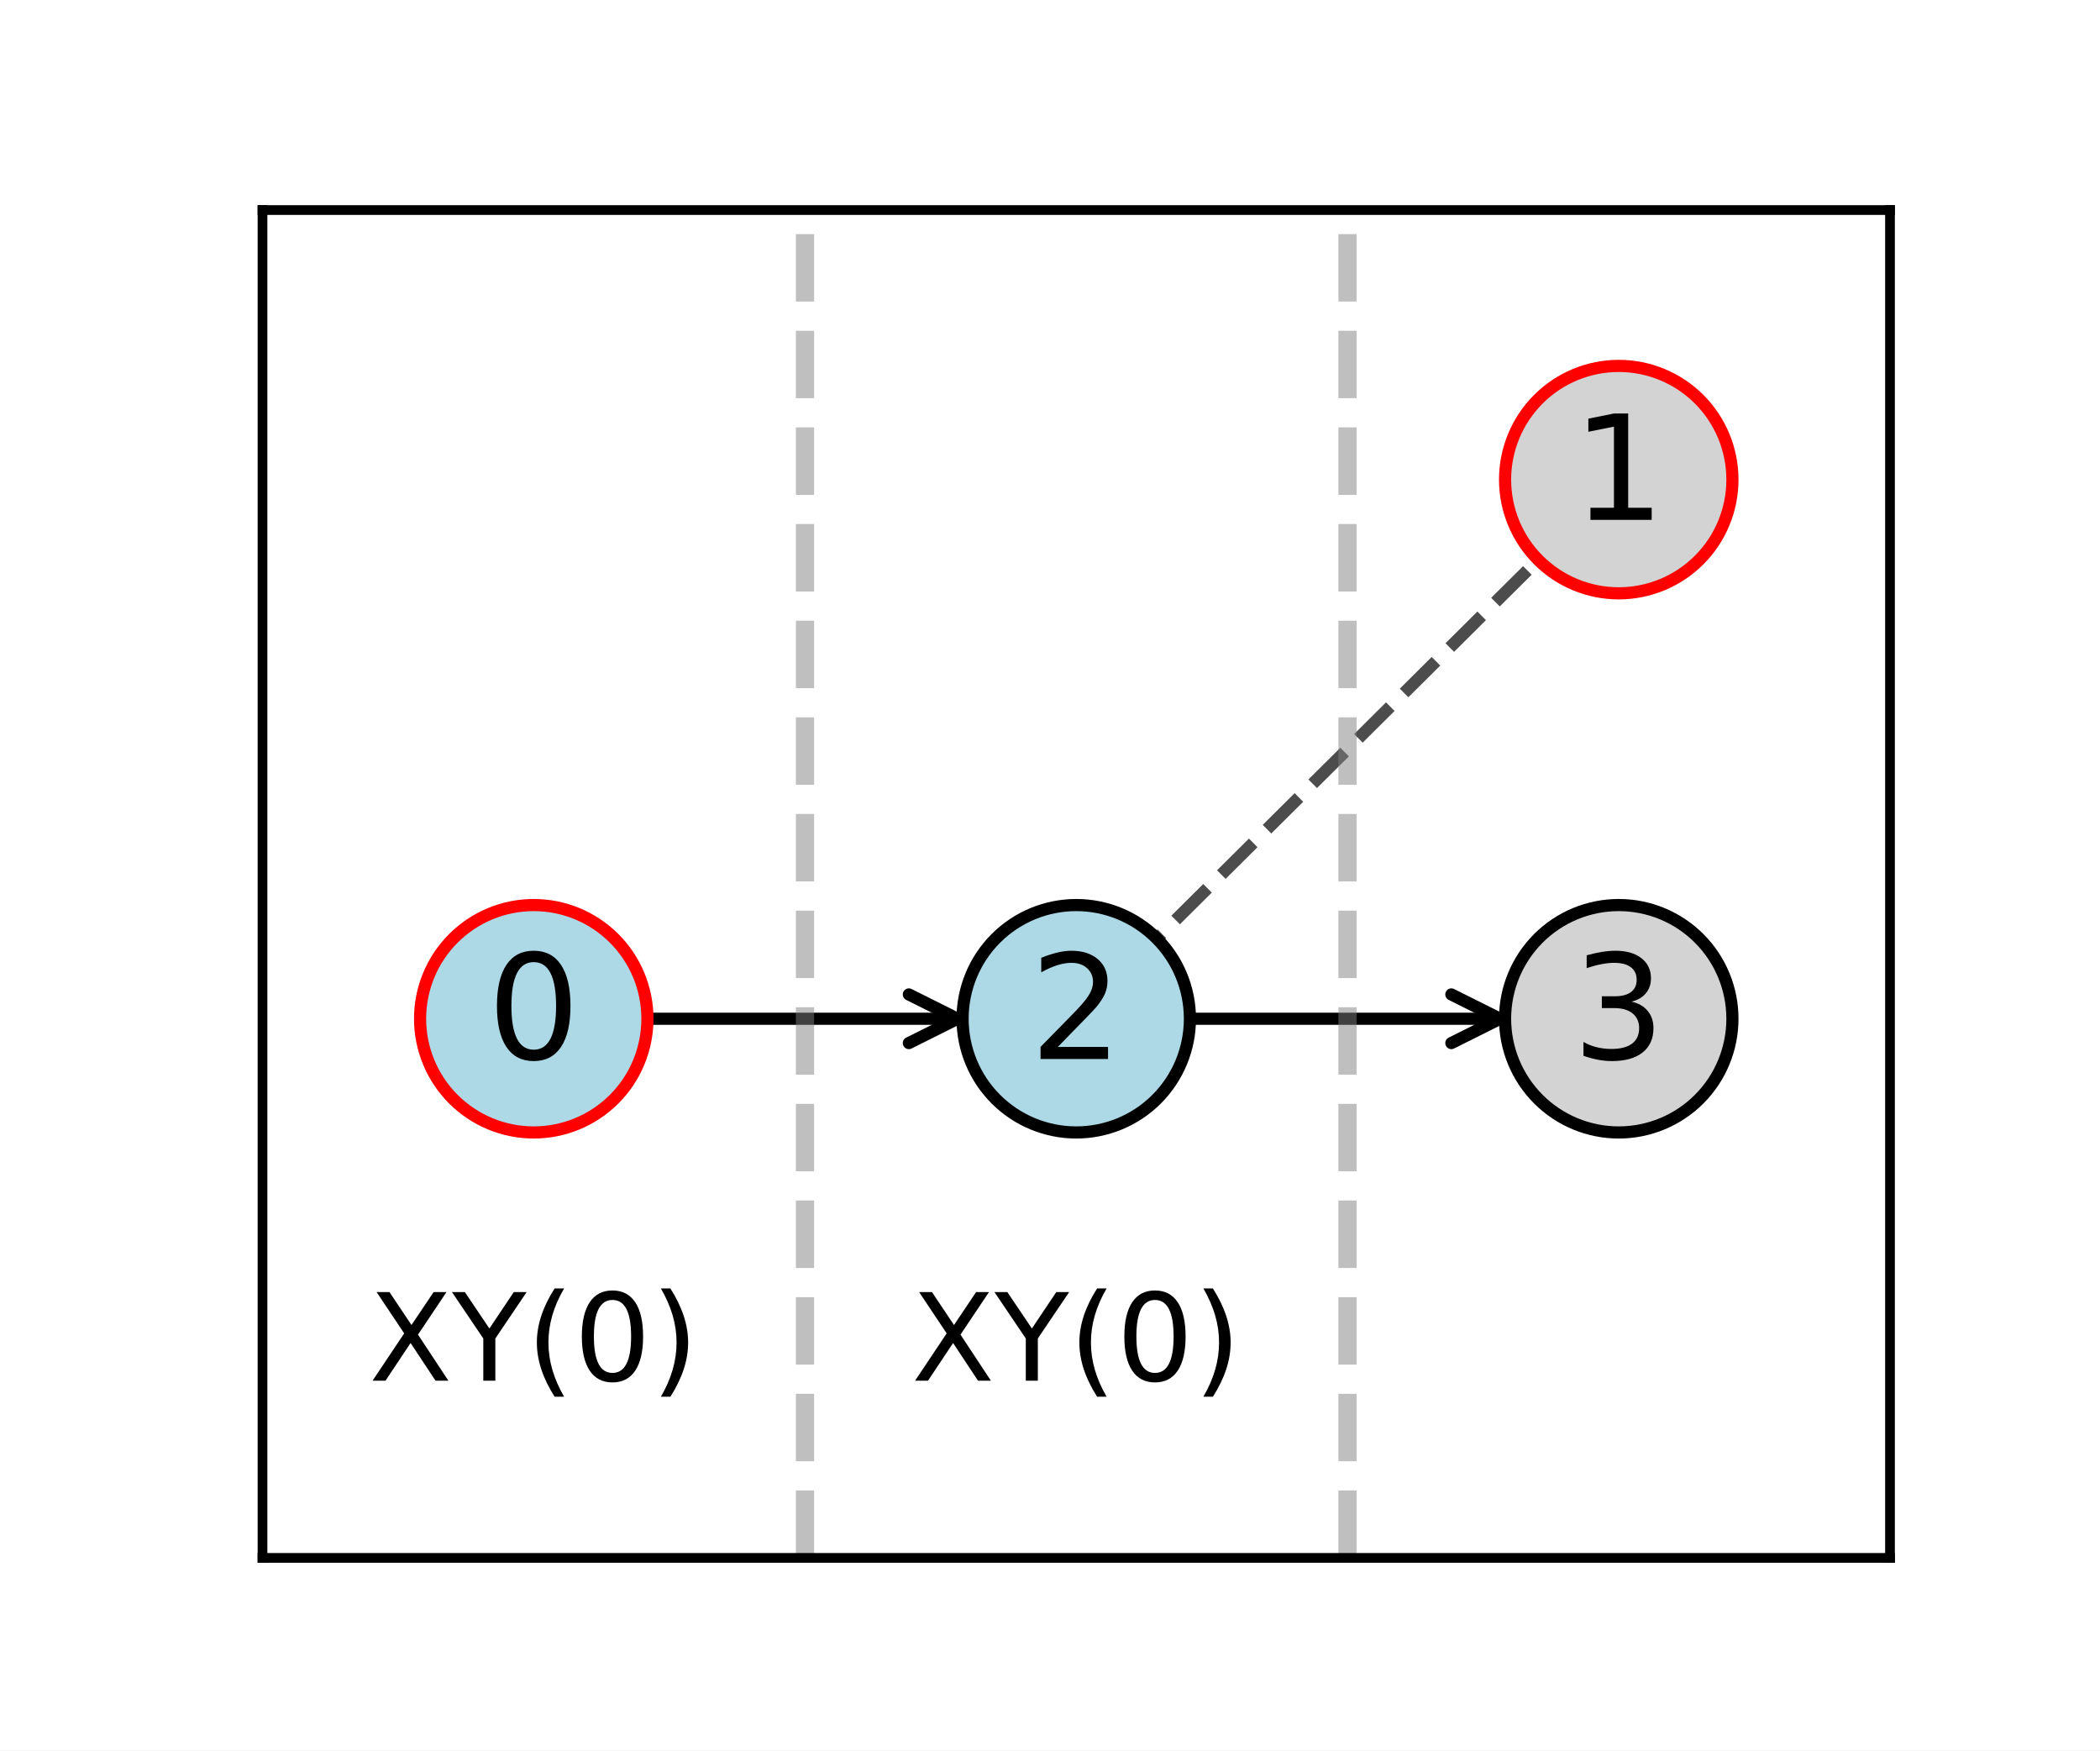
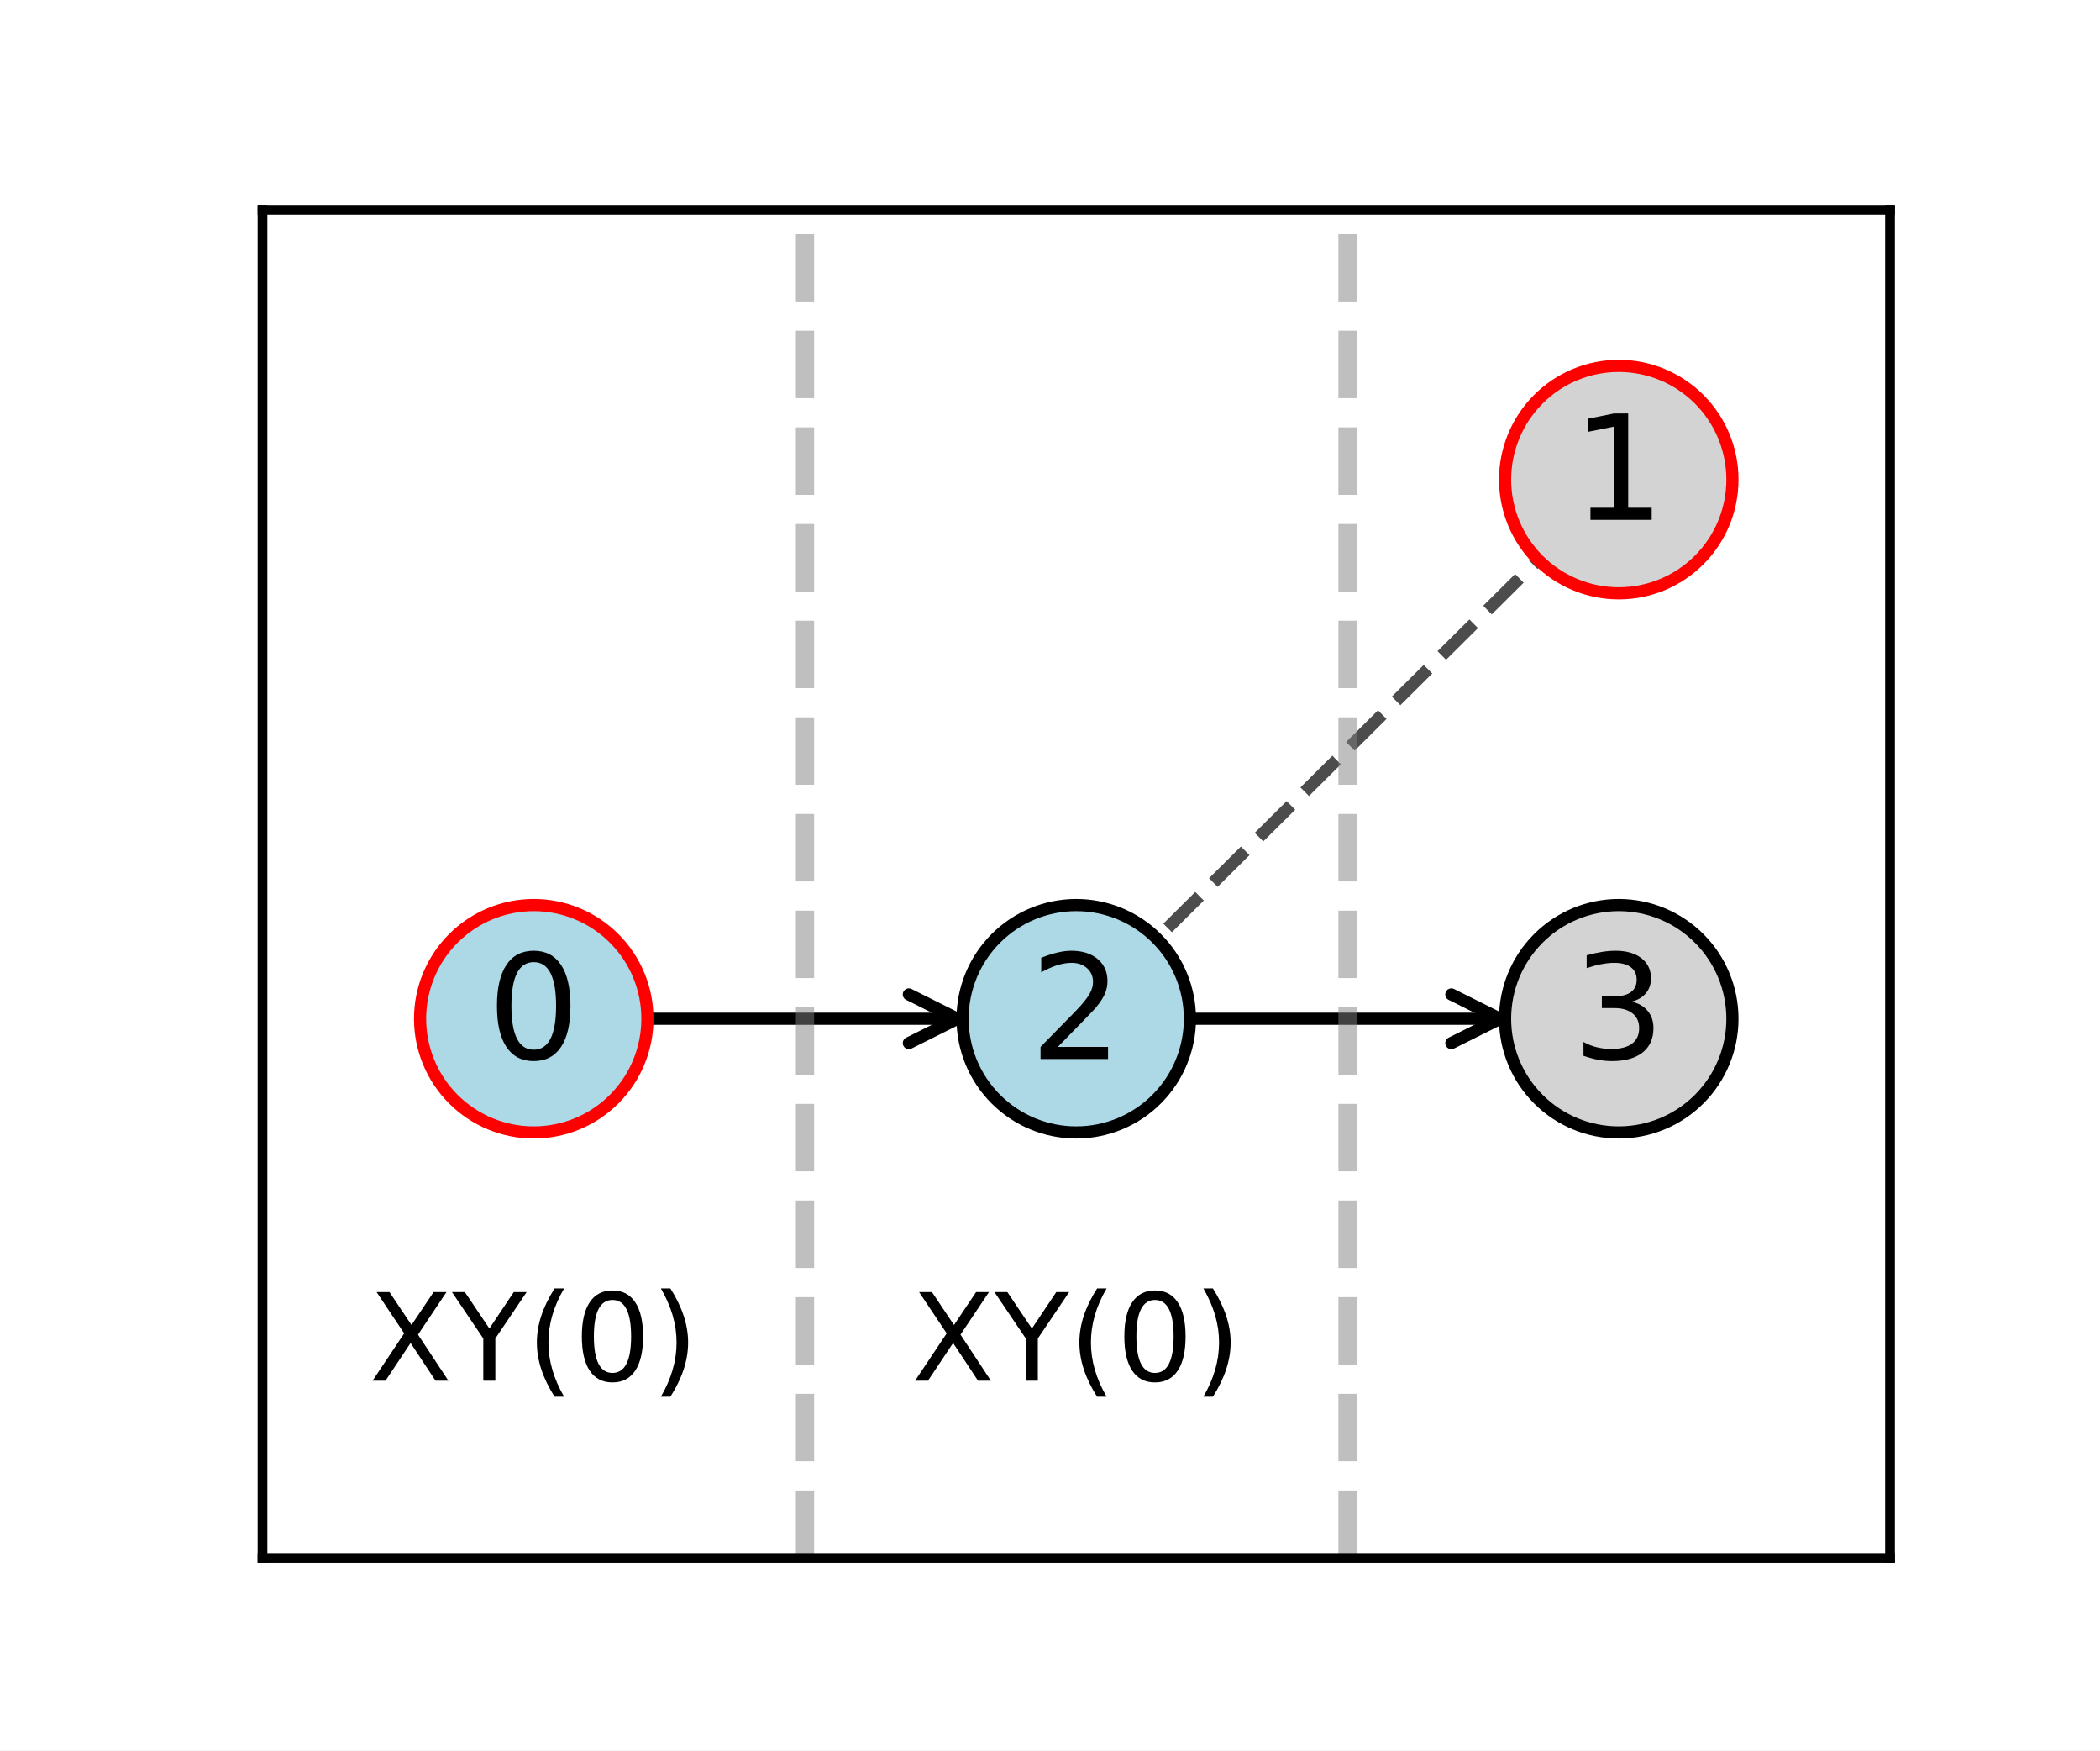
<svg xmlns="http://www.w3.org/2000/svg" xmlns:xlink="http://www.w3.org/1999/xlink" width="172.8pt" height="144pt" viewBox="0 0 172.8 144" version="1.1">
  <defs>
    <style type="text/css">*{stroke-linejoin: round; stroke-linecap: butt}</style>
  </defs>
  <g id="figure_1">
    <g id="patch_1">
      <path d="M 0 144  L 172.8 144  L 172.8 0  L 0 0  z " style="fill: #ffffff" />
    </g>
    <g id="axes_1">
      <g id="patch_2">
        <path d="M 21.6 128.16  L 155.52 128.16  L 155.52 17.28  L 21.6 17.28  z " style="fill: #ffffff" />
      </g>
      <g id="patch_3">
-         <path d="M 97.222 83.808  Q 110.883 83.808 123.426 83.808  " clip-path="url(#p88caea633a)" style="fill: none; stroke: #000000; stroke-linecap: round" />
-         <path d="M 119.426 81.808  L 123.426 83.808  L 119.426 85.808  " clip-path="url(#p88caea633a)" style="fill: none; stroke: #000000; stroke-linecap: round" />
+         <path d="M 97.222 83.808  Q 110.883 83.808 123.426 83.808  " clip-path="url(#p3296252613)" style="fill: none; stroke: #000000; stroke-linecap: round" />
+         <path d="M 119.426 81.808  L 123.426 83.808  L 119.426 85.808  " clip-path="url(#p3296252613)" style="fill: none; stroke: #000000; stroke-linecap: round" />
      </g>
      <g id="patch_4">
-         <path d="M 52.582 83.808  Q 66.243 83.808 78.786 83.808  " clip-path="url(#p88caea633a)" style="fill: none; stroke: #000000; stroke-linecap: round" />
-         <path d="M 74.786 81.808  L 78.786 83.808  L 74.786 85.808  " clip-path="url(#p88caea633a)" style="fill: none; stroke: #000000; stroke-linecap: round" />
+         <path d="M 52.582 83.808  Q 66.243 83.808 78.786 83.808  " clip-path="url(#p3296252613)" style="fill: none; stroke: #000000; stroke-linecap: round" />
+         <path d="M 74.786 81.808  L 78.786 83.808  L 74.786 85.808  " clip-path="url(#p3296252613)" style="fill: none; stroke: #000000; stroke-linecap: round" />
      </g>
      <g id="LineCollection_1">
-         <path d="M 133.2 39.456  L 88.56 83.808  " clip-path="url(#p88caea633a)" style="fill: none; stroke-dasharray: 3.7,1.6; stroke-dashoffset: 0; stroke: #000000; stroke-opacity: 0.7" />
+         <path d="M 88.56 83.808  L 133.2 39.456  " clip-path="url(#p3296252613)" style="fill: none; stroke-dasharray: 3.7,1.6; stroke-dashoffset: 0; stroke: #000000; stroke-opacity: 0.7" />
      </g>
      <g id="matplotlib.axis_1">
        <g id="xtick_1" />
        <g id="xtick_2" />
        <g id="xtick_3" />
      </g>
      <g id="matplotlib.axis_2">
        <g id="ytick_1" />
        <g id="ytick_2" />
        <g id="ytick_3" />
        <g id="ytick_4" />
        <g id="ytick_5" />
        <g id="ytick_6" />
      </g>
      <g id="PathCollection_1">
        <defs>
-           <path id="m9f0068f3e9" d="M 0 9.354  C 2.481 9.354 4.86 8.369 6.614 6.614  C 8.369 4.86 9.354 2.481 9.354 0  C 9.354 -2.481 8.369 -4.86 6.614 -6.614  C 4.86 -8.369 2.481 -9.354 0 -9.354  C -2.481 -9.354 -4.86 -8.369 -6.614 -6.614  C -8.369 -4.86 -9.354 -2.481 -9.354 0  C -9.354 2.481 -8.369 4.86 -6.614 6.614  C -4.86 8.369 -2.481 9.354 0 9.354  z " style="stroke: #ff0000" />
+           <path id="me483a27d2c" d="M 0 9.354  C 2.481 9.354 4.86 8.369 6.614 6.614  C 8.369 4.86 9.354 2.481 9.354 0  C 9.354 -2.481 8.369 -4.86 6.614 -6.614  C 4.86 -8.369 2.481 -9.354 0 -9.354  C -2.481 -9.354 -4.86 -8.369 -6.614 -6.614  C -8.369 -4.86 -9.354 -2.481 -9.354 0  C -9.354 2.481 -8.369 4.86 -6.614 6.614  C -4.86 8.369 -2.481 9.354 0 9.354  z " style="stroke: #ff0000" />
        </defs>
-         <g clip-path="url(#p88caea633a)">
-           <use xlink:href="#m9f0068f3e9" x="43.92" y="83.808" style="fill: #add8e6; stroke: #ff0000" />
+         <g clip-path="url(#p3296252613)">
+           <use xlink:href="#me483a27d2c" x="43.92" y="83.808" style="fill: #add8e6; stroke: #ff0000" />
        </g>
      </g>
      <g id="PathCollection_2">
        <defs>
-           <path id="m3a608ec833" d="M 0 9.354  C 2.481 9.354 4.86 8.369 6.614 6.614  C 8.369 4.86 9.354 2.481 9.354 0  C 9.354 -2.481 8.369 -4.86 6.614 -6.614  C 4.86 -8.369 2.481 -9.354 0 -9.354  C -2.481 -9.354 -4.86 -8.369 -6.614 -6.614  C -8.369 -4.86 -9.354 -2.481 -9.354 0  C -9.354 2.481 -8.369 4.86 -6.614 6.614  C -4.86 8.369 -2.481 9.354 0 9.354  z " style="stroke: #ff0000" />
+           <path id="m39fffe2571" d="M 0 9.354  C 2.481 9.354 4.86 8.369 6.614 6.614  C 8.369 4.86 9.354 2.481 9.354 0  C 9.354 -2.481 8.369 -4.86 6.614 -6.614  C 4.86 -8.369 2.481 -9.354 0 -9.354  C -2.481 -9.354 -4.86 -8.369 -6.614 -6.614  C -8.369 -4.86 -9.354 -2.481 -9.354 0  C -9.354 2.481 -8.369 4.86 -6.614 6.614  C -4.86 8.369 -2.481 9.354 0 9.354  z " style="stroke: #000000" />
        </defs>
-         <g clip-path="url(#p88caea633a)">
-           <use xlink:href="#m3a608ec833" x="133.2" y="39.456" style="fill: #d3d3d3; stroke: #ff0000" />
+         <g clip-path="url(#p3296252613)">
+           <use xlink:href="#m39fffe2571" x="88.56" y="83.808" style="fill: #add8e6; stroke: #000000" />
        </g>
      </g>
      <g id="PathCollection_3">
        <defs>
-           <path id="mdc8f726ae6" d="M 0 9.354  C 2.481 9.354 4.86 8.369 6.614 6.614  C 8.369 4.86 9.354 2.481 9.354 0  C 9.354 -2.481 8.369 -4.86 6.614 -6.614  C 4.86 -8.369 2.481 -9.354 0 -9.354  C -2.481 -9.354 -4.86 -8.369 -6.614 -6.614  C -8.369 -4.86 -9.354 -2.481 -9.354 0  C -9.354 2.481 -8.369 4.86 -6.614 6.614  C -4.86 8.369 -2.481 9.354 0 9.354  z " style="stroke: #000000" />
+           <path id="mbf1491e060" d="M 0 9.354  C 2.481 9.354 4.86 8.369 6.614 6.614  C 8.369 4.86 9.354 2.481 9.354 0  C 9.354 -2.481 8.369 -4.86 6.614 -6.614  C 4.86 -8.369 2.481 -9.354 0 -9.354  C -2.481 -9.354 -4.86 -8.369 -6.614 -6.614  C -8.369 -4.86 -9.354 -2.481 -9.354 0  C -9.354 2.481 -8.369 4.86 -6.614 6.614  C -4.86 8.369 -2.481 9.354 0 9.354  z " style="stroke: #ff0000" />
        </defs>
-         <g clip-path="url(#p88caea633a)">
-           <use xlink:href="#mdc8f726ae6" x="88.56" y="83.808" style="fill: #add8e6; stroke: #000000" />
+         <g clip-path="url(#p3296252613)">
+           <use xlink:href="#mbf1491e060" x="133.2" y="39.456" style="fill: #d3d3d3; stroke: #ff0000" />
        </g>
      </g>
      <g id="PathCollection_4">
        <defs>
-           <path id="mc282ccca53" d="M 0 9.354  C 2.481 9.354 4.86 8.369 6.614 6.614  C 8.369 4.86 9.354 2.481 9.354 0  C 9.354 -2.481 8.369 -4.86 6.614 -6.614  C 4.86 -8.369 2.481 -9.354 0 -9.354  C -2.481 -9.354 -4.86 -8.369 -6.614 -6.614  C -8.369 -4.86 -9.354 -2.481 -9.354 0  C -9.354 2.481 -8.369 4.86 -6.614 6.614  C -4.86 8.369 -2.481 9.354 0 9.354  z " style="stroke: #000000" />
+           <path id="m46ae26a1a1" d="M 0 9.354  C 2.481 9.354 4.86 8.369 6.614 6.614  C 8.369 4.86 9.354 2.481 9.354 0  C 9.354 -2.481 8.369 -4.86 6.614 -6.614  C 4.86 -8.369 2.481 -9.354 0 -9.354  C -2.481 -9.354 -4.86 -8.369 -6.614 -6.614  C -8.369 -4.86 -9.354 -2.481 -9.354 0  C -9.354 2.481 -8.369 4.86 -6.614 6.614  C -4.86 8.369 -2.481 9.354 0 9.354  z " style="stroke: #000000" />
        </defs>
-         <g clip-path="url(#p88caea633a)">
-           <use xlink:href="#mc282ccca53" x="133.2" y="83.808" style="fill: #d3d3d3; stroke: #000000" />
+         <g clip-path="url(#p3296252613)">
+           <use xlink:href="#m46ae26a1a1" x="133.2" y="83.808" style="fill: #d3d3d3; stroke: #000000" />
        </g>
      </g>
      <g id="line2d_1">
-         <path d="M 66.24 128.16  L 66.24 17.28  " clip-path="url(#p88caea633a)" style="fill: none; stroke-dasharray: 5.55,2.4; stroke-dashoffset: 0; stroke: #808080; stroke-opacity: 0.5; stroke-width: 1.5" />
+         <path d="M 66.24 128.16  L 66.24 17.28  " clip-path="url(#p3296252613)" style="fill: none; stroke-dasharray: 5.55,2.4; stroke-dashoffset: 0; stroke: #808080; stroke-opacity: 0.5; stroke-width: 1.5" />
      </g>
      <g id="line2d_2">
-         <path d="M 110.88 128.16  L 110.88 17.28  " clip-path="url(#p88caea633a)" style="fill: none; stroke-dasharray: 5.55,2.4; stroke-dashoffset: 0; stroke: #808080; stroke-opacity: 0.5; stroke-width: 1.5" />
+         <path d="M 110.88 128.16  L 110.88 17.28  " clip-path="url(#p3296252613)" style="fill: none; stroke-dasharray: 5.55,2.4; stroke-dashoffset: 0; stroke: #808080; stroke-opacity: 0.5; stroke-width: 1.5" />
      </g>
      <g id="patch_5">
        <path d="M 21.6 128.16  L 21.6 17.28  " style="fill: none; stroke: #000000; stroke-width: 0.8; stroke-linejoin: miter; stroke-linecap: square" />
      </g>
      <g id="patch_6">
        <path d="M 155.52 128.16  L 155.52 17.28  " style="fill: none; stroke: #000000; stroke-width: 0.8; stroke-linejoin: miter; stroke-linecap: square" />
      </g>
      <g id="patch_7">
        <path d="M 21.6 128.16  L 155.52 128.16  " style="fill: none; stroke: #000000; stroke-width: 0.8; stroke-linejoin: miter; stroke-linecap: square" />
      </g>
      <g id="patch_8">
        <path d="M 21.6 17.28  L 155.52 17.28  " style="fill: none; stroke: #000000; stroke-width: 0.8; stroke-linejoin: miter; stroke-linecap: square" />
      </g>
      <g id="text_1">
-         <g clip-path="url(#p88caea633a)">
+         <g clip-path="url(#p3296252613)">
          <g transform="translate(40.1025 87.11925) scale(0.12 -0.12)">
            <defs>
              <path id="DejaVuSans-30" d="M 2034 4250  Q 1547 4250 1301 3770  Q 1056 3291 1056 2328  Q 1056 1369 1301 889  Q 1547 409 2034 409  Q 2525 409 2770 889  Q 3016 1369 3016 2328  Q 3016 3291 2770 3770  Q 2525 4250 2034 4250  z M 2034 4750  Q 2819 4750 3233 4129  Q 3647 3509 3647 2328  Q 3647 1150 3233 529  Q 2819 -91 2034 -91  Q 1250 -91 836 529  Q 422 1150 422 2328  Q 422 3509 836 4129  Q 1250 4750 2034 4750  z " transform="scale(0.015625)" />
            </defs>
            <use xlink:href="#DejaVuSans-30" />
          </g>
        </g>
      </g>
      <g id="text_2">
-         <g clip-path="url(#p88caea633a)">
+         <g clip-path="url(#p3296252613)">
+           <g transform="translate(84.7425 87.11925) scale(0.12 -0.12)">
+             <defs>
+               <path id="DejaVuSans-32" d="M 1228 531  L 3431 531  L 3431 0  L 469 0  L 469 531  Q 828 903 1448 1529  Q 2069 2156 2228 2338  Q 2531 2678 2651 2914  Q 2772 3150 2772 3378  Q 2772 3750 2511 3984  Q 2250 4219 1831 4219  Q 1534 4219 1204 4116  Q 875 4013 500 3803  L 500 4441  Q 881 4594 1212 4672  Q 1544 4750 1819 4750  Q 2544 4750 2975 4387  Q 3406 4025 3406 3419  Q 3406 3131 3298 2873  Q 3191 2616 2906 2266  Q 2828 2175 2409 1742  Q 1991 1309 1228 531  z " transform="scale(0.015625)" />
+             </defs>
+             <use xlink:href="#DejaVuSans-32" />
+           </g>
+         </g>
+       </g>
+       <g id="text_3">
+         <g clip-path="url(#p3296252613)">
          <g transform="translate(129.3825 42.76725) scale(0.12 -0.12)">
            <defs>
              <path id="DejaVuSans-31" d="M 794 531  L 1825 531  L 1825 4091  L 703 3866  L 703 4441  L 1819 4666  L 2450 4666  L 2450 531  L 3481 531  L 3481 0  L 794 0  L 794 531  z " transform="scale(0.015625)" />
            </defs>
            <use xlink:href="#DejaVuSans-31" />
          </g>
        </g>
      </g>
-       <g id="text_3">
-         <g clip-path="url(#p88caea633a)">
-           <g transform="translate(84.7425 87.11925) scale(0.12 -0.12)">
-             <defs>
-               <path id="DejaVuSans-32" d="M 1228 531  L 3431 531  L 3431 0  L 469 0  L 469 531  Q 828 903 1448 1529  Q 2069 2156 2228 2338  Q 2531 2678 2651 2914  Q 2772 3150 2772 3378  Q 2772 3750 2511 3984  Q 2250 4219 1831 4219  Q 1534 4219 1204 4116  Q 875 4013 500 3803  L 500 4441  Q 881 4594 1212 4672  Q 1544 4750 1819 4750  Q 2544 4750 2975 4387  Q 3406 4025 3406 3419  Q 3406 3131 3298 2873  Q 3191 2616 2906 2266  Q 2828 2175 2409 1742  Q 1991 1309 1228 531  z " transform="scale(0.015625)" />
-             </defs>
-             <use xlink:href="#DejaVuSans-32" />
-           </g>
-         </g>
-       </g>
      <g id="text_4">
-         <g clip-path="url(#p88caea633a)">
+         <g clip-path="url(#p3296252613)">
          <g transform="translate(129.3825 87.11925) scale(0.12 -0.12)">
            <defs>
              <path id="DejaVuSans-33" d="M 2597 2516  Q 3050 2419 3304 2112  Q 3559 1806 3559 1356  Q 3559 666 3084 287  Q 2609 -91 1734 -91  Q 1441 -91 1130 -33  Q 819 25 488 141  L 488 750  Q 750 597 1062 519  Q 1375 441 1716 441  Q 2309 441 2620 675  Q 2931 909 2931 1356  Q 2931 1769 2642 2001  Q 2353 2234 1838 2234  L 1294 2234  L 1294 2753  L 1863 2753  Q 2328 2753 2575 2939  Q 2822 3125 2822 3475  Q 2822 3834 2567 4026  Q 2313 4219 1838 4219  Q 1578 4219 1281 4162  Q 984 4106 628 3988  L 628 4550  Q 988 4650 1302 4700  Q 1616 4750 1894 4750  Q 2613 4750 3031 4423  Q 3450 4097 3450 3541  Q 3450 3153 3228 2886  Q 3006 2619 2597 2516  z " transform="scale(0.015625)" />
            </defs>
            <use xlink:href="#DejaVuSans-33" />
          </g>
        </g>
      </g>
      <g id="text_5">
        <g transform="translate(30.35828 113.5824) scale(0.1 -0.1)">
          <defs>
            <path id="DejaVuSans-58" d="M 403 4666  L 1081 4666  L 2241 2931  L 3406 4666  L 4084 4666  L 2584 2425  L 4184 0  L 3506 0  L 2194 1984  L 872 0  L 191 0  L 1856 2491  L 403 4666  z " transform="scale(0.015625)" />
            <path id="DejaVuSans-59" d="M -13 4666  L 666 4666  L 1959 2747  L 3244 4666  L 3922 4666  L 2272 2222  L 2272 0  L 1638 0  L 1638 2222  L -13 4666  z " transform="scale(0.015625)" />
            <path id="DejaVuSans-28" d="M 1984 4856  Q 1566 4138 1362 3434  Q 1159 2731 1159 2009  Q 1159 1288 1364 580  Q 1569 -128 1984 -844  L 1484 -844  Q 1016 -109 783 600  Q 550 1309 550 2009  Q 550 2706 781 3412  Q 1013 4119 1484 4856  L 1984 4856  z " transform="scale(0.015625)" />
            <path id="DejaVuSans-29" d="M 513 4856  L 1013 4856  Q 1481 4119 1714 3412  Q 1947 2706 1947 2009  Q 1947 1309 1714 600  Q 1481 -109 1013 -844  L 513 -844  Q 928 -128 1133 580  Q 1338 1288 1338 2009  Q 1338 2731 1133 3434  Q 928 4138 513 4856  z " transform="scale(0.015625)" />
          </defs>
          <use xlink:href="#DejaVuSans-58" />
          <use xlink:href="#DejaVuSans-59" transform="translate(68.50586 0)" />
          <use xlink:href="#DejaVuSans-28" transform="translate(129.5898 0)" />
          <use xlink:href="#DejaVuSans-30" transform="translate(168.6035 0)" />
          <use xlink:href="#DejaVuSans-29" transform="translate(232.2266 0)" />
        </g>
      </g>
      <g id="text_6">
        <g transform="translate(74.99828 113.5824) scale(0.1 -0.1)">
          <use xlink:href="#DejaVuSans-58" />
          <use xlink:href="#DejaVuSans-59" transform="translate(68.50586 0)" />
          <use xlink:href="#DejaVuSans-28" transform="translate(129.5898 0)" />
          <use xlink:href="#DejaVuSans-30" transform="translate(168.6035 0)" />
          <use xlink:href="#DejaVuSans-29" transform="translate(232.2266 0)" />
        </g>
      </g>
    </g>
  </g>
  <defs>
-     <clipPath id="p88caea633a">
+     <clipPath id="p3296252613">
      <rect x="21.6" y="17.28" width="133.92" height="110.88" />
    </clipPath>
  </defs>
</svg>
